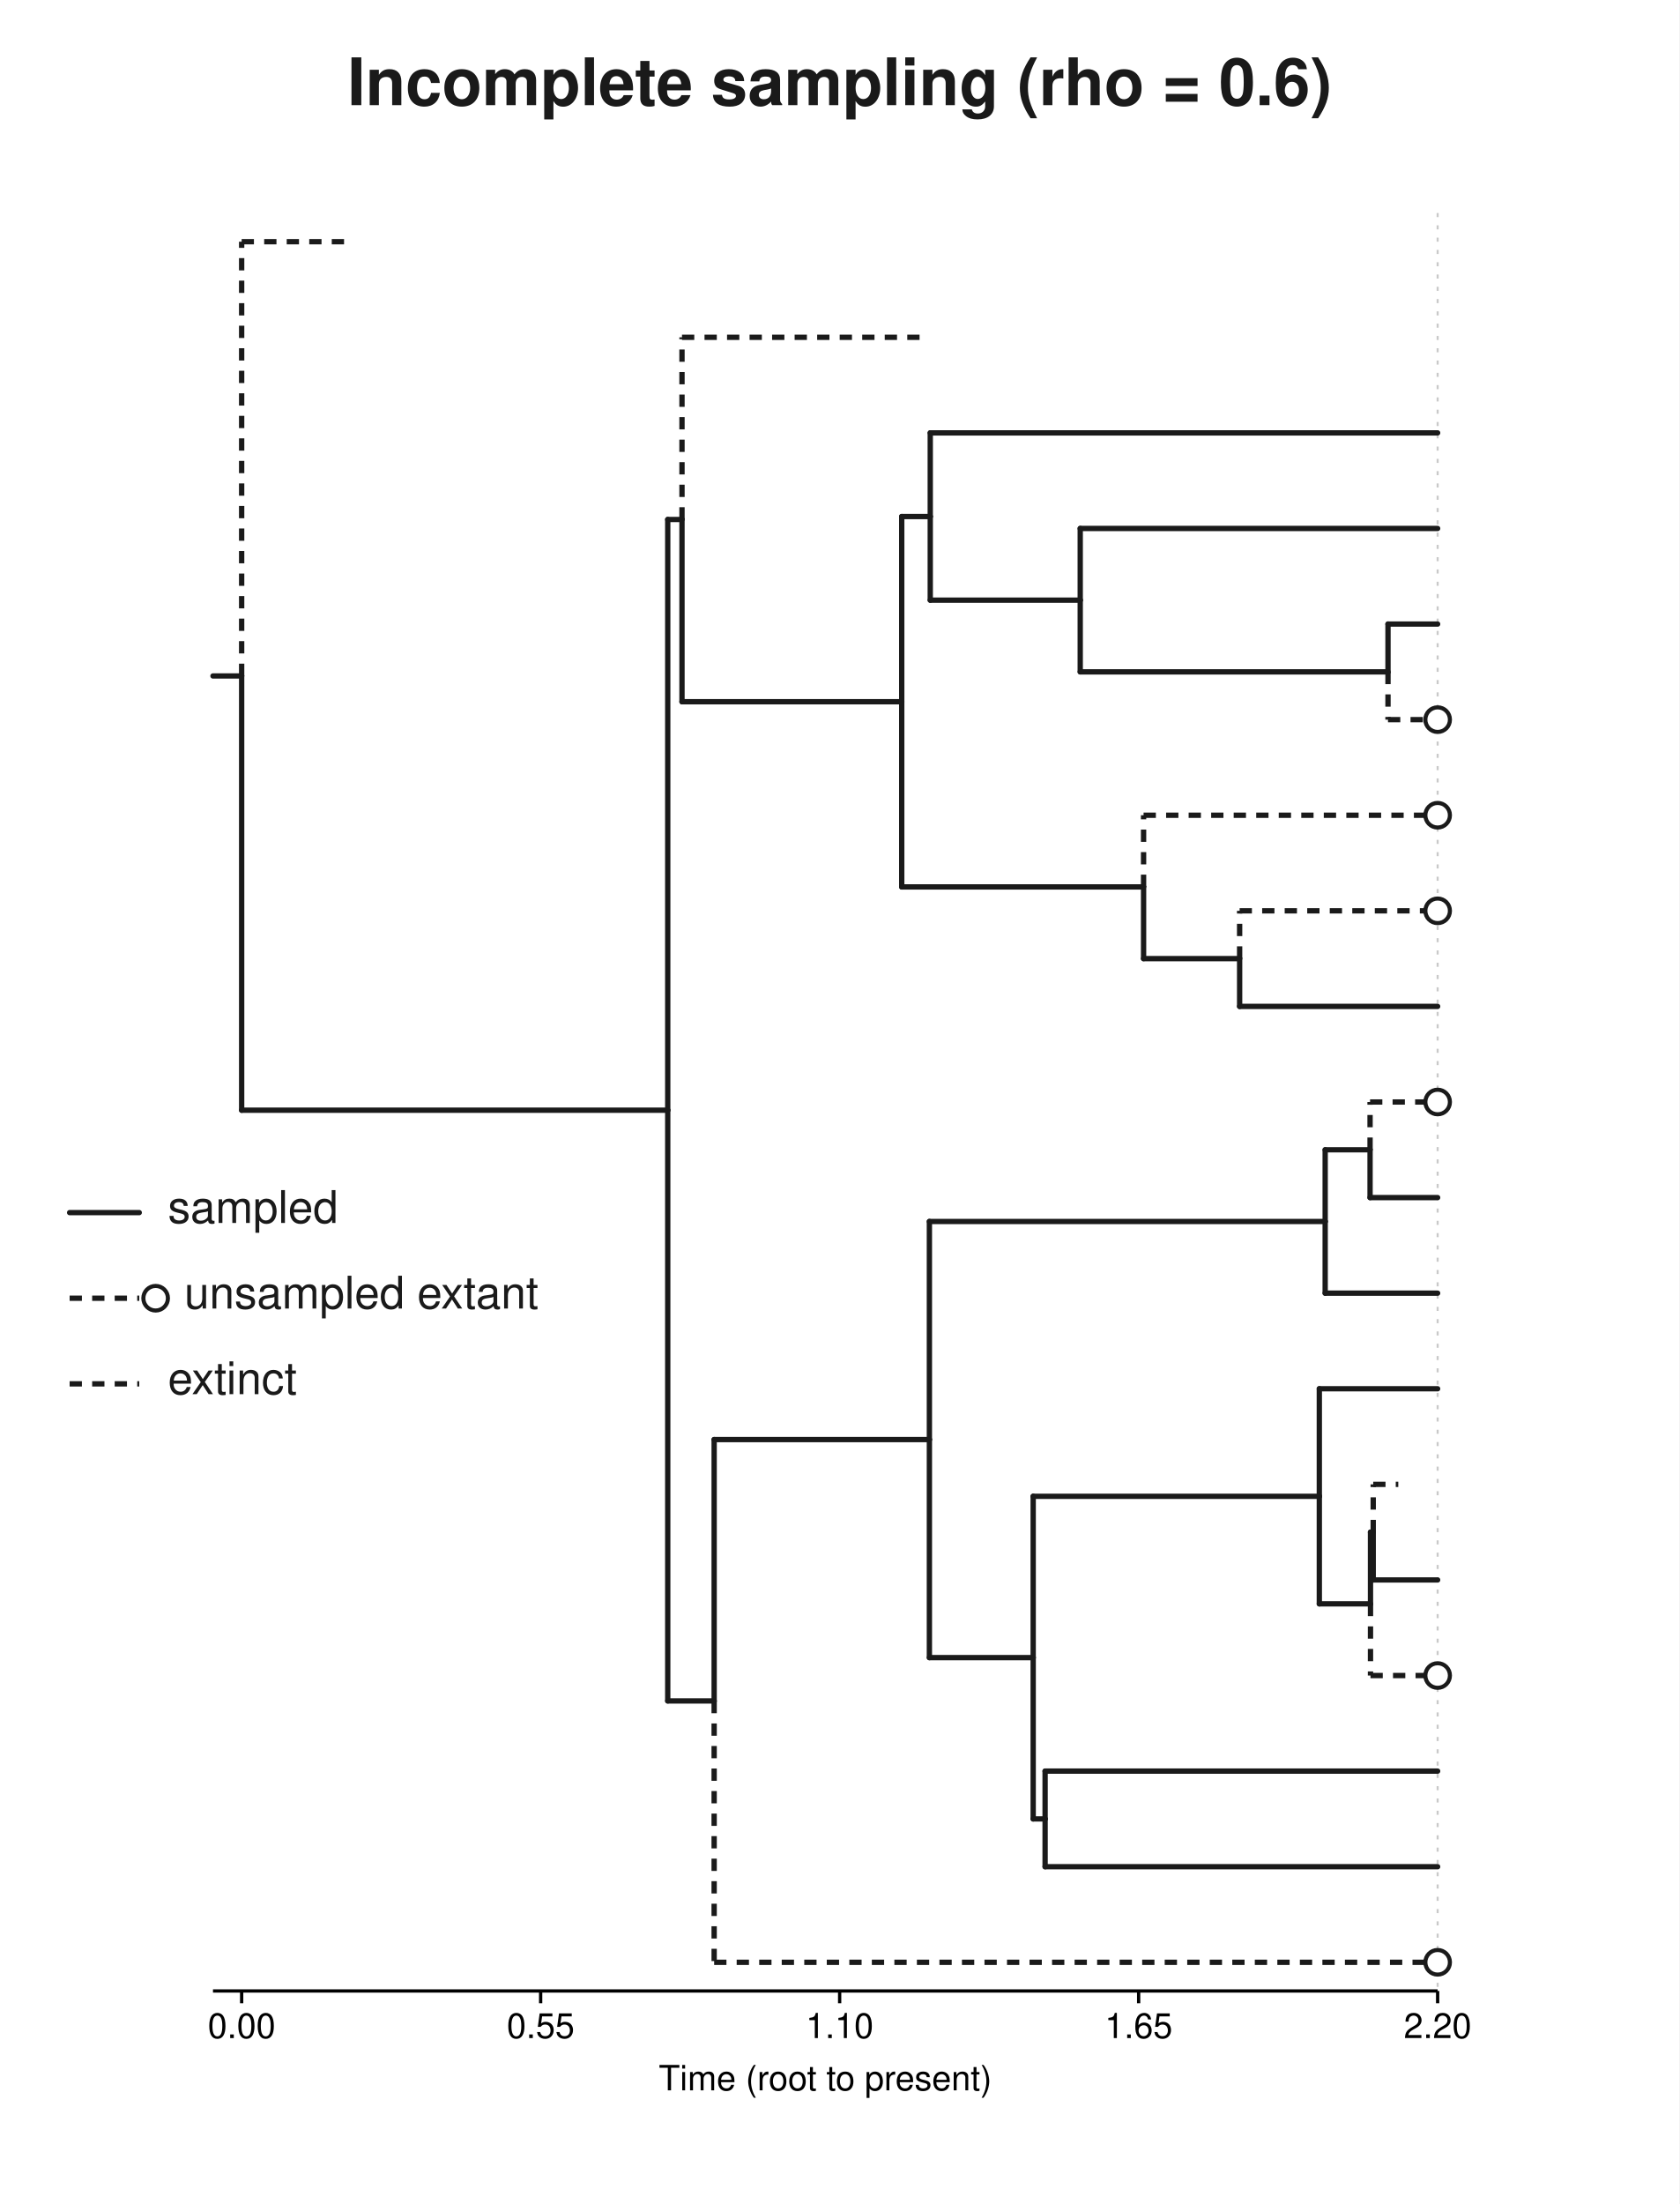
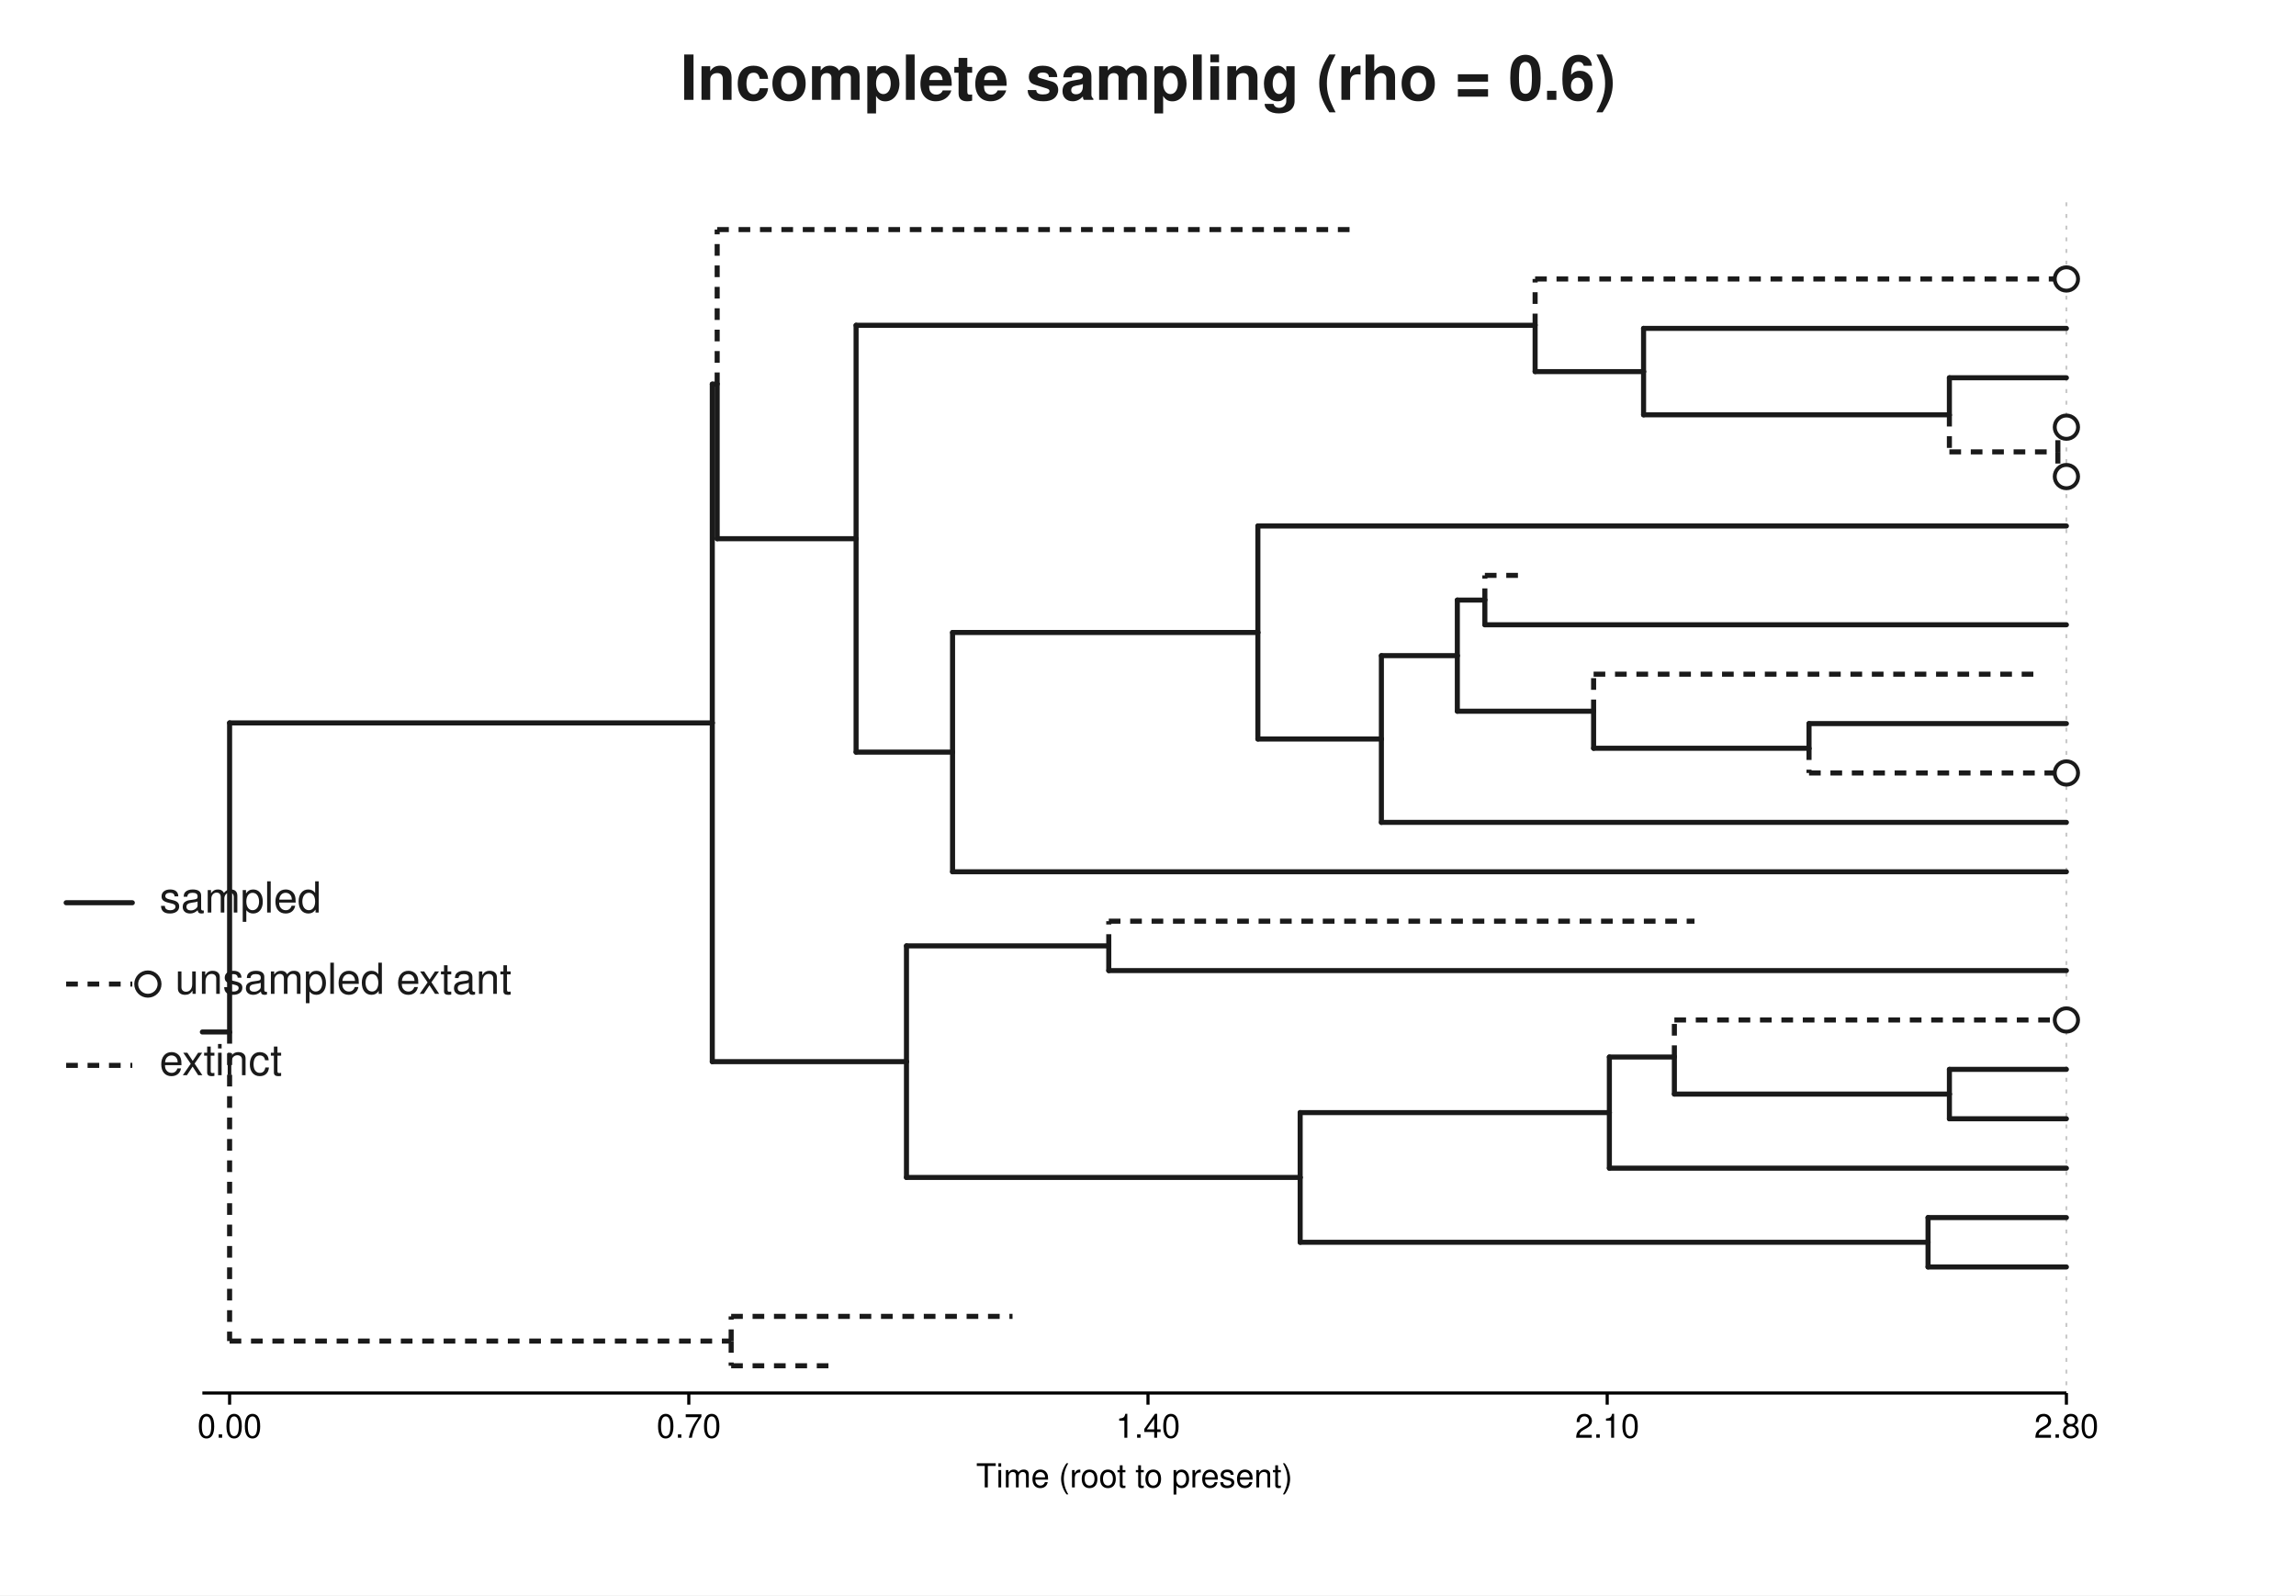
- <svg xmlns="http://www.w3.org/2000/svg" width="820" height="1076" viewBox="-410.0 -538.0 820 1076">
+ <svg xmlns="http://www.w3.org/2000/svg" width="1180" height="820" viewBox="-590.0 -410.0 1180 820">
  <defs>
</defs>
-   <rect x="-410.0" y="-538.0" width="820" height="1076" fill="white" />
-   <path d="M292.0,-434.0 L292.0,434.0" stroke="#c9c9c9" stroke-width="1.0" stroke-dasharray="2,4" />
-   <path d="M-292.0,-420.0 L-239.105,-420.0" stroke="#1a1a1a" stroke-width="2.6" stroke-dasharray="6,5" stroke-linecap="butt" />
-   <path d="M-76.984,-373.333 L41.545,-373.333" stroke="#1a1a1a" stroke-width="2.6" stroke-dasharray="6,5" stroke-linecap="butt" />
-   <path d="M44.242,-326.667 L292.0,-326.667" stroke="#1a1a1a" stroke-width="2.6" stroke-linecap="round" />
-   <path d="M117.473,-280.0 L292.0,-280.0" stroke="#1a1a1a" stroke-width="2.6" stroke-linecap="round" />
-   <path d="M267.758,-233.333 L292.0,-233.333" stroke="#1a1a1a" stroke-width="2.6" stroke-linecap="round" />
-   <path d="M267.758,-186.667 L292.0,-186.667" stroke="#1a1a1a" stroke-width="2.6" stroke-dasharray="6,5" stroke-linecap="butt" />
-   <path d="M117.473,-210.0 L267.758,-210.0" stroke="#1a1a1a" stroke-width="2.6" stroke-linecap="round" />
-   <path d="M267.758,-210.0 L267.758,-233.333" stroke="#1a1a1a" stroke-width="2.6" stroke-linecap="round" />
-   <path d="M267.758,-210.0 L267.758,-186.667" stroke="#1a1a1a" stroke-width="2.6" stroke-dasharray="6,5" stroke-linecap="butt" />
-   <path d="M44.242,-245.0 L117.473,-245.0" stroke="#1a1a1a" stroke-width="2.6" stroke-linecap="round" />
-   <path d="M117.473,-245.0 L117.473,-280.0" stroke="#1a1a1a" stroke-width="2.6" stroke-linecap="round" />
-   <path d="M117.473,-245.0 L117.473,-210.0" stroke="#1a1a1a" stroke-width="2.6" stroke-linecap="round" />
-   <path d="M30.312,-285.833 L44.242,-285.833" stroke="#1a1a1a" stroke-width="2.6" stroke-linecap="round" />
-   <path d="M44.242,-285.833 L44.242,-326.667" stroke="#1a1a1a" stroke-width="2.6" stroke-linecap="round" />
-   <path d="M44.242,-285.833 L44.242,-245.0" stroke="#1a1a1a" stroke-width="2.6" stroke-linecap="round" />
-   <path d="M148.408,-140.0 L292.0,-140.0" stroke="#1a1a1a" stroke-width="2.6" stroke-dasharray="6,5" stroke-linecap="butt" />
-   <path d="M195.311,-93.333 L292.0,-93.333" stroke="#1a1a1a" stroke-width="2.6" stroke-dasharray="6,5" stroke-linecap="butt" />
-   <path d="M195.311,-46.667 L292.0,-46.667" stroke="#1a1a1a" stroke-width="2.6" stroke-linecap="round" />
-   <path d="M148.408,-70 L195.311,-70" stroke="#1a1a1a" stroke-width="2.6" stroke-linecap="round" />
-   <path d="M195.311,-70 L195.311,-93.333" stroke="#1a1a1a" stroke-width="2.6" stroke-dasharray="6,5" stroke-linecap="butt" />
-   <path d="M195.311,-70 L195.311,-46.667" stroke="#1a1a1a" stroke-width="2.6" stroke-linecap="round" />
-   <path d="M30.312,-105 L148.408,-105" stroke="#1a1a1a" stroke-width="2.6" stroke-linecap="round" />
-   <path d="M148.408,-105 L148.408,-140.0" stroke="#1a1a1a" stroke-width="2.6" stroke-dasharray="6,5" stroke-linecap="butt" />
-   <path d="M148.408,-105 L148.408,-70" stroke="#1a1a1a" stroke-width="2.6" stroke-linecap="round" />
-   <path d="M-76.984,-195.417 L30.312,-195.417" stroke="#1a1a1a" stroke-width="2.6" stroke-linecap="round" />
-   <path d="M30.312,-195.417 L30.312,-285.833" stroke="#1a1a1a" stroke-width="2.6" stroke-linecap="round" />
-   <path d="M30.312,-195.417 L30.312,-105" stroke="#1a1a1a" stroke-width="2.6" stroke-linecap="round" />
-   <path d="M-83.945,-284.375 L-76.984,-284.375" stroke="#1a1a1a" stroke-width="2.6" stroke-linecap="round" />
-   <path d="M-76.984,-284.375 L-76.984,-373.333" stroke="#1a1a1a" stroke-width="2.6" stroke-dasharray="6,5" stroke-linecap="butt" />
-   <path d="M-76.984,-284.375 L-76.984,-195.417" stroke="#1a1a1a" stroke-width="2.6" stroke-linecap="round" />
-   <path d="M258.999,0.0 L292.0,0.0" stroke="#1a1a1a" stroke-width="2.6" stroke-dasharray="6,5" stroke-linecap="butt" />
-   <path d="M258.999,46.667 L292.0,46.667" stroke="#1a1a1a" stroke-width="2.6" stroke-linecap="round" />
-   <path d="M237.08,23.333 L258.999,23.333" stroke="#1a1a1a" stroke-width="2.6" stroke-linecap="round" />
-   <path d="M258.999,23.333 L258.999,0.0" stroke="#1a1a1a" stroke-width="2.6" stroke-dasharray="6,5" stroke-linecap="butt" />
-   <path d="M258.999,23.333 L258.999,46.667" stroke="#1a1a1a" stroke-width="2.6" stroke-linecap="round" />
-   <path d="M237.08,93.333 L292.0,93.333" stroke="#1a1a1a" stroke-width="2.6" stroke-linecap="round" />
-   <path d="M43.818,58.333 L237.08,58.333" stroke="#1a1a1a" stroke-width="2.6" stroke-linecap="round" />
-   <path d="M237.08,58.333 L237.08,23.333" stroke="#1a1a1a" stroke-width="2.6" stroke-linecap="round" />
-   <path d="M237.08,58.333 L237.08,93.333" stroke="#1a1a1a" stroke-width="2.6" stroke-linecap="round" />
-   <path d="M234.226,140.0 L292.0,140.0" stroke="#1a1a1a" stroke-width="2.6" stroke-linecap="round" />
-   <path d="M260.543,186.667 L272.784,186.667" stroke="#1a1a1a" stroke-width="2.6" stroke-dasharray="6,5" stroke-linecap="butt" />
-   <path d="M260.543,233.333 L292.0,233.333" stroke="#1a1a1a" stroke-width="2.6" stroke-linecap="round" />
-   <path d="M259.208,210 L260.543,210" stroke="#1a1a1a" stroke-width="2.6" stroke-linecap="round" />
-   <path d="M260.543,210 L260.543,186.667" stroke="#1a1a1a" stroke-width="2.6" stroke-dasharray="6,5" stroke-linecap="butt" />
-   <path d="M260.543,210 L260.543,233.333" stroke="#1a1a1a" stroke-width="2.6" stroke-linecap="round" />
-   <path d="M259.208,280.0 L292.0,280.0" stroke="#1a1a1a" stroke-width="2.6" stroke-dasharray="6,5" stroke-linecap="butt" />
-   <path d="M234.226,245 L259.208,245" stroke="#1a1a1a" stroke-width="2.6" stroke-linecap="round" />
-   <path d="M259.208,245 L259.208,210" stroke="#1a1a1a" stroke-width="2.6" stroke-linecap="round" />
-   <path d="M259.208,245 L259.208,280.0" stroke="#1a1a1a" stroke-width="2.6" stroke-dasharray="6,5" stroke-linecap="butt" />
-   <path d="M94.504,192.5 L234.226,192.5" stroke="#1a1a1a" stroke-width="2.6" stroke-linecap="round" />
-   <path d="M234.226,192.5 L234.226,140.0" stroke="#1a1a1a" stroke-width="2.6" stroke-linecap="round" />
-   <path d="M234.226,192.5 L234.226,245" stroke="#1a1a1a" stroke-width="2.6" stroke-linecap="round" />
-   <path d="M100.322,326.667 L292.0,326.667" stroke="#1a1a1a" stroke-width="2.6" stroke-linecap="round" />
-   <path d="M100.322,373.333 L292.0,373.333" stroke="#1a1a1a" stroke-width="2.6" stroke-linecap="round" />
-   <path d="M94.504,350 L100.322,350" stroke="#1a1a1a" stroke-width="2.6" stroke-linecap="round" />
-   <path d="M100.322,350 L100.322,326.667" stroke="#1a1a1a" stroke-width="2.6" stroke-linecap="round" />
-   <path d="M100.322,350 L100.322,373.333" stroke="#1a1a1a" stroke-width="2.6" stroke-linecap="round" />
-   <path d="M43.818,271.25 L94.504,271.25" stroke="#1a1a1a" stroke-width="2.6" stroke-linecap="round" />
-   <path d="M94.504,271.25 L94.504,192.5" stroke="#1a1a1a" stroke-width="2.6" stroke-linecap="round" />
-   <path d="M94.504,271.25 L94.504,350" stroke="#1a1a1a" stroke-width="2.6" stroke-linecap="round" />
-   <path d="M-61.281,164.792 L43.818,164.792" stroke="#1a1a1a" stroke-width="2.6" stroke-linecap="round" />
-   <path d="M43.818,164.792 L43.818,58.333" stroke="#1a1a1a" stroke-width="2.6" stroke-linecap="round" />
-   <path d="M43.818,164.792 L43.818,271.25" stroke="#1a1a1a" stroke-width="2.6" stroke-linecap="round" />
-   <path d="M-61.281,420.0 L292.0,420.0" stroke="#1a1a1a" stroke-width="2.6" stroke-dasharray="6,5" stroke-linecap="butt" />
-   <path d="M-83.945,292.396 L-61.281,292.396" stroke="#1a1a1a" stroke-width="2.6" stroke-linecap="round" />
-   <path d="M-61.281,292.396 L-61.281,164.792" stroke="#1a1a1a" stroke-width="2.6" stroke-linecap="round" />
-   <path d="M-61.281,292.396 L-61.281,420.0" stroke="#1a1a1a" stroke-width="2.6" stroke-dasharray="6,5" stroke-linecap="butt" />
-   <path d="M-292.0,4.01 L-83.945,4.01" stroke="#1a1a1a" stroke-width="2.6" stroke-linecap="round" />
-   <path d="M-83.945,4.01 L-83.945,-284.375" stroke="#1a1a1a" stroke-width="2.6" stroke-linecap="round" />
-   <path d="M-83.945,4.01 L-83.945,292.396" stroke="#1a1a1a" stroke-width="2.6" stroke-linecap="round" />
-   <path d="M-306.0,-207.995 L-292.0,-207.995" stroke="#1a1a1a" stroke-width="2.6" stroke-linecap="round" />
-   <path d="M-292.0,-207.995 L-292.0,-420.0" stroke="#1a1a1a" stroke-width="2.6" stroke-dasharray="6,5" stroke-linecap="butt" />
-   <path d="M-292.0,-207.995 L-292.0,4.01" stroke="#1a1a1a" stroke-width="2.6" stroke-linecap="round" />
-   <circle cx="292.0" cy="-186.667" r="6.0" fill="#ffffff" stroke="#1a1a1a" stroke-width="2" />
-   <circle cx="292.0" cy="-140.0" r="6.0" fill="#ffffff" stroke="#1a1a1a" stroke-width="2" />
-   <circle cx="292.0" cy="-93.333" r="6.0" fill="#ffffff" stroke="#1a1a1a" stroke-width="2" />
-   <circle cx="292.0" cy="0.0" r="6.0" fill="#ffffff" stroke="#1a1a1a" stroke-width="2" />
-   <circle cx="292.0" cy="280.0" r="6.0" fill="#ffffff" stroke="#1a1a1a" stroke-width="2" />
-   <circle cx="292.0" cy="420.0" r="6.0" fill="#ffffff" stroke="#1a1a1a" stroke-width="2" />
-   <path d="M-306.0,434.0 L292.0,434.0" stroke="black" stroke-width="1.6" />
-   <path d="M-292.0,434.0 L-292.0,440.0" stroke="black" stroke-width="1.6" />
-   <text x="-292.0" y="457.0" font-size="17" text-anchor="middle" font-family="Helvetica">0.00</text>
-   <path d="M-146.0,434.0 L-146.0,440.0" stroke="black" stroke-width="1.6" />
-   <text x="-146.0" y="457.0" font-size="17" text-anchor="middle" font-family="Helvetica">0.55</text>
-   <path d="M0.0,434.0 L0.0,440.0" stroke="black" stroke-width="1.6" />
-   <text x="0.0" y="457.0" font-size="17" text-anchor="middle" font-family="Helvetica">1.10</text>
-   <path d="M146,434.0 L146,440.0" stroke="black" stroke-width="1.6" />
-   <text x="146" y="457.0" font-size="17" text-anchor="middle" font-family="Helvetica">1.65</text>
-   <path d="M292.0,434.0 L292.0,440.0" stroke="black" stroke-width="1.6" />
-   <text x="292.0" y="457.0" font-size="17" text-anchor="middle" font-family="Helvetica">2.20</text>
-   <text x="-7.0" y="482.5" font-size="17" text-anchor="middle" font-family="Helvetica">Time (root to present)</text>
-   <text x="0" y="-494.0" font-size="32" font-weight="bold" font-family="Helvetica" text-anchor="middle" dominant-baseline="central" fill="#1a1a1a">Incomplete sampling (rho = 0.6)</text>
-   <path d="M-376.0,54 L-342.0,54" stroke="#1a1a1a" stroke-width="2.6" stroke-linecap="round" />
-   <text x="-328.0" y="54" font-size="22" font-family="Helvetica" text-anchor="start" dominant-baseline="central" fill="#1a1a1a">sampled</text>
-   <path d="M-376.0,95.8 L-342.0,95.8" stroke="#1a1a1a" stroke-width="2.6" stroke-dasharray="6,5" stroke-linecap="butt" />
-   <circle cx="-334.0" cy="95.8" r="6.0" fill="#ffffff" stroke="#1a1a1a" stroke-width="2" />
-   <text x="-320.0" y="95.8" font-size="22" font-family="Helvetica" text-anchor="start" dominant-baseline="central" fill="#1a1a1a">unsampled extant</text>
-   <path d="M-376.0,137.6 L-342.0,137.6" stroke="#1a1a1a" stroke-width="2.6" stroke-dasharray="6,5" stroke-linecap="butt" />
-   <text x="-328.0" y="137.6" font-size="22" font-family="Helvetica" text-anchor="start" dominant-baseline="central" fill="#1a1a1a">extinct</text>
+   <rect x="-590.0" y="-410.0" width="1180" height="820" fill="white" />
+   <path d="M472.0,-306.0 L472.0,306.0" stroke="#c9c9c9" stroke-width="1.0" stroke-dasharray="2,4" />
+   <path d="M-221.419,-292.0 L108.213,-292.0" stroke="#1a1a1a" stroke-width="2.6" stroke-dasharray="6,5" stroke-linecap="butt" />
+   <path d="M198.952,-266.609 L472.0,-266.609" stroke="#1a1a1a" stroke-width="2.6" stroke-dasharray="6,5" stroke-linecap="butt" />
+   <path d="M254.694,-241.217 L472.0,-241.217" stroke="#1a1a1a" stroke-width="2.6" stroke-linecap="round" />
+   <path d="M411.863,-215.826 L472.0,-215.826" stroke="#1a1a1a" stroke-width="2.6" stroke-linecap="round" />
+   <path d="M467.615,-190.435 L472.0,-190.435" stroke="#1a1a1a" stroke-width="2.6" stroke-dasharray="6,5" stroke-linecap="butt" />
+   <path d="M467.615,-165.043 L472.0,-165.043" stroke="#1a1a1a" stroke-width="2.6" stroke-dasharray="6,5" stroke-linecap="butt" />
+   <path d="M411.863,-177.739 L467.615,-177.739" stroke="#1a1a1a" stroke-width="2.6" stroke-dasharray="6,5" stroke-linecap="butt" />
+   <path d="M467.615,-177.739 L467.615,-190.435" stroke="#1a1a1a" stroke-width="2.6" stroke-dasharray="6,5" stroke-linecap="butt" />
+   <path d="M467.615,-177.739 L467.615,-165.043" stroke="#1a1a1a" stroke-width="2.6" stroke-dasharray="6,5" stroke-linecap="butt" />
+   <path d="M254.694,-196.783 L411.863,-196.783" stroke="#1a1a1a" stroke-width="2.6" stroke-linecap="round" />
+   <path d="M411.863,-196.783 L411.863,-215.826" stroke="#1a1a1a" stroke-width="2.6" stroke-linecap="round" />
+   <path d="M411.863,-196.783 L411.863,-177.739" stroke="#1a1a1a" stroke-width="2.6" stroke-dasharray="6,5" stroke-linecap="butt" />
+   <path d="M198.952,-219.0 L254.694,-219.0" stroke="#1a1a1a" stroke-width="2.6" stroke-linecap="round" />
+   <path d="M254.694,-219.0 L254.694,-241.217" stroke="#1a1a1a" stroke-width="2.6" stroke-linecap="round" />
+   <path d="M254.694,-219.0 L254.694,-196.783" stroke="#1a1a1a" stroke-width="2.6" stroke-linecap="round" />
+   <path d="M-150.026,-242.804 L198.952,-242.804" stroke="#1a1a1a" stroke-width="2.6" stroke-linecap="round" />
+   <path d="M198.952,-242.804 L198.952,-266.609" stroke="#1a1a1a" stroke-width="2.6" stroke-dasharray="6,5" stroke-linecap="butt" />
+   <path d="M198.952,-242.804 L198.952,-219.0" stroke="#1a1a1a" stroke-width="2.6" stroke-linecap="round" />
+   <path d="M56.47,-139.652 L472.0,-139.652" stroke="#1a1a1a" stroke-width="2.6" stroke-linecap="round" />
+   <path d="M173.127,-114.261 L190.85,-114.261" stroke="#1a1a1a" stroke-width="2.6" stroke-dasharray="6,5" stroke-linecap="butt" />
+   <path d="M173.127,-88.87 L472.0,-88.87" stroke="#1a1a1a" stroke-width="2.6" stroke-linecap="round" />
+   <path d="M158.977,-101.565 L173.127,-101.565" stroke="#1a1a1a" stroke-width="2.6" stroke-linecap="round" />
+   <path d="M173.127,-101.565 L173.127,-114.261" stroke="#1a1a1a" stroke-width="2.6" stroke-dasharray="6,5" stroke-linecap="butt" />
+   <path d="M173.127,-101.565 L173.127,-88.87" stroke="#1a1a1a" stroke-width="2.6" stroke-linecap="round" />
+   <path d="M229.014,-63.478 L457.666,-63.478" stroke="#1a1a1a" stroke-width="2.6" stroke-dasharray="6,5" stroke-linecap="butt" />
+   <path d="M339.726,-38.087 L472.0,-38.087" stroke="#1a1a1a" stroke-width="2.6" stroke-linecap="round" />
+   <path d="M339.726,-12.696 L472.0,-12.696" stroke="#1a1a1a" stroke-width="2.6" stroke-dasharray="6,5" stroke-linecap="butt" />
+   <path d="M229.014,-25.391 L339.726,-25.391" stroke="#1a1a1a" stroke-width="2.6" stroke-linecap="round" />
+   <path d="M339.726,-25.391 L339.726,-38.087" stroke="#1a1a1a" stroke-width="2.6" stroke-linecap="round" />
+   <path d="M339.726,-25.391 L339.726,-12.696" stroke="#1a1a1a" stroke-width="2.6" stroke-dasharray="6,5" stroke-linecap="butt" />
+   <path d="M158.977,-44.435 L229.014,-44.435" stroke="#1a1a1a" stroke-width="2.6" stroke-linecap="round" />
+   <path d="M229.014,-44.435 L229.014,-63.478" stroke="#1a1a1a" stroke-width="2.6" stroke-dasharray="6,5" stroke-linecap="butt" />
+   <path d="M229.014,-44.435 L229.014,-25.391" stroke="#1a1a1a" stroke-width="2.6" stroke-linecap="round" />
+   <path d="M119.949,-73.0 L158.977,-73.0" stroke="#1a1a1a" stroke-width="2.6" stroke-linecap="round" />
+   <path d="M158.977,-73.0 L158.977,-101.565" stroke="#1a1a1a" stroke-width="2.6" stroke-linecap="round" />
+   <path d="M158.977,-73.0 L158.977,-44.435" stroke="#1a1a1a" stroke-width="2.6" stroke-linecap="round" />
+   <path d="M119.949,12.696 L472.0,12.696" stroke="#1a1a1a" stroke-width="2.6" stroke-linecap="round" />
+   <path d="M56.47,-30.152 L119.949,-30.152" stroke="#1a1a1a" stroke-width="2.6" stroke-linecap="round" />
+   <path d="M119.949,-30.152 L119.949,-73.0" stroke="#1a1a1a" stroke-width="2.6" stroke-linecap="round" />
+   <path d="M119.949,-30.152 L119.949,12.696" stroke="#1a1a1a" stroke-width="2.6" stroke-linecap="round" />
+   <path d="M-100.444,-84.902 L56.47,-84.902" stroke="#1a1a1a" stroke-width="2.6" stroke-linecap="round" />
+   <path d="M56.47,-84.902 L56.47,-139.652" stroke="#1a1a1a" stroke-width="2.6" stroke-linecap="round" />
+   <path d="M56.47,-84.902 L56.47,-30.152" stroke="#1a1a1a" stroke-width="2.6" stroke-linecap="round" />
+   <path d="M-100.444,38.087 L472.0,38.087" stroke="#1a1a1a" stroke-width="2.6" stroke-linecap="round" />
+   <path d="M-150.026,-23.408 L-100.444,-23.408" stroke="#1a1a1a" stroke-width="2.6" stroke-linecap="round" />
+   <path d="M-100.444,-23.408 L-100.444,-84.902" stroke="#1a1a1a" stroke-width="2.6" stroke-linecap="round" />
+   <path d="M-100.444,-23.408 L-100.444,38.087" stroke="#1a1a1a" stroke-width="2.6" stroke-linecap="round" />
+   <path d="M-221.419,-133.106 L-150.026,-133.106" stroke="#1a1a1a" stroke-width="2.6" stroke-linecap="round" />
+   <path d="M-150.026,-133.106 L-150.026,-242.804" stroke="#1a1a1a" stroke-width="2.6" stroke-linecap="round" />
+   <path d="M-150.026,-133.106 L-150.026,-23.408" stroke="#1a1a1a" stroke-width="2.6" stroke-linecap="round" />
+   <path d="M-223.929,-212.553 L-221.419,-212.553" stroke="#1a1a1a" stroke-width="2.6" stroke-linecap="round" />
+   <path d="M-221.419,-212.553 L-221.419,-292.0" stroke="#1a1a1a" stroke-width="2.6" stroke-dasharray="6,5" stroke-linecap="butt" />
+   <path d="M-221.419,-212.553 L-221.419,-133.106" stroke="#1a1a1a" stroke-width="2.6" stroke-linecap="round" />
+   <path d="M-20.162,63.478 L280.863,63.478" stroke="#1a1a1a" stroke-width="2.6" stroke-dasharray="6,5" stroke-linecap="butt" />
+   <path d="M-20.162,88.87 L472.0,88.87" stroke="#1a1a1a" stroke-width="2.6" stroke-linecap="round" />
+   <path d="M-124.131,76.174 L-20.162,76.174" stroke="#1a1a1a" stroke-width="2.6" stroke-linecap="round" />
+   <path d="M-20.162,76.174 L-20.162,63.478" stroke="#1a1a1a" stroke-width="2.6" stroke-dasharray="6,5" stroke-linecap="butt" />
+   <path d="M-20.162,76.174 L-20.162,88.87" stroke="#1a1a1a" stroke-width="2.6" stroke-linecap="round" />
+   <path d="M270.523,114.261 L472.0,114.261" stroke="#1a1a1a" stroke-width="2.6" stroke-dasharray="6,5" stroke-linecap="butt" />
+   <path d="M411.871,139.652 L472.0,139.652" stroke="#1a1a1a" stroke-width="2.6" stroke-linecap="round" />
+   <path d="M411.871,165.043 L472.0,165.043" stroke="#1a1a1a" stroke-width="2.6" stroke-linecap="round" />
+   <path d="M270.523,152.348 L411.871,152.348" stroke="#1a1a1a" stroke-width="2.6" stroke-linecap="round" />
+   <path d="M411.871,152.348 L411.871,139.652" stroke="#1a1a1a" stroke-width="2.6" stroke-linecap="round" />
+   <path d="M411.871,152.348 L411.871,165.043" stroke="#1a1a1a" stroke-width="2.6" stroke-linecap="round" />
+   <path d="M237.113,133.304 L270.523,133.304" stroke="#1a1a1a" stroke-width="2.6" stroke-linecap="round" />
+   <path d="M270.523,133.304 L270.523,114.261" stroke="#1a1a1a" stroke-width="2.6" stroke-dasharray="6,5" stroke-linecap="butt" />
+   <path d="M270.523,133.304 L270.523,152.348" stroke="#1a1a1a" stroke-width="2.6" stroke-linecap="round" />
+   <path d="M237.113,190.435 L472.0,190.435" stroke="#1a1a1a" stroke-width="2.6" stroke-linecap="round" />
+   <path d="M78.207,161.87 L237.113,161.87" stroke="#1a1a1a" stroke-width="2.6" stroke-linecap="round" />
+   <path d="M237.113,161.87 L237.113,133.304" stroke="#1a1a1a" stroke-width="2.6" stroke-linecap="round" />
+   <path d="M237.113,161.87 L237.113,190.435" stroke="#1a1a1a" stroke-width="2.6" stroke-linecap="round" />
+   <path d="M400.894,215.826 L472.0,215.826" stroke="#1a1a1a" stroke-width="2.6" stroke-linecap="round" />
+   <path d="M400.894,241.217 L472.0,241.217" stroke="#1a1a1a" stroke-width="2.6" stroke-linecap="round" />
+   <path d="M78.207,228.522 L400.894,228.522" stroke="#1a1a1a" stroke-width="2.6" stroke-linecap="round" />
+   <path d="M400.894,228.522 L400.894,215.826" stroke="#1a1a1a" stroke-width="2.6" stroke-linecap="round" />
+   <path d="M400.894,228.522 L400.894,241.217" stroke="#1a1a1a" stroke-width="2.6" stroke-linecap="round" />
+   <path d="M-124.131,195.196 L78.207,195.196" stroke="#1a1a1a" stroke-width="2.6" stroke-linecap="round" />
+   <path d="M78.207,195.196 L78.207,161.87" stroke="#1a1a1a" stroke-width="2.6" stroke-linecap="round" />
+   <path d="M78.207,195.196 L78.207,228.522" stroke="#1a1a1a" stroke-width="2.6" stroke-linecap="round" />
+   <path d="M-223.929,135.685 L-124.131,135.685" stroke="#1a1a1a" stroke-width="2.6" stroke-linecap="round" />
+   <path d="M-124.131,135.685 L-124.131,76.174" stroke="#1a1a1a" stroke-width="2.6" stroke-linecap="round" />
+   <path d="M-124.131,135.685 L-124.131,195.196" stroke="#1a1a1a" stroke-width="2.6" stroke-linecap="round" />
+   <path d="M-472.0,-38.434 L-223.929,-38.434" stroke="#1a1a1a" stroke-width="2.6" stroke-linecap="round" />
+   <path d="M-223.929,-38.434 L-223.929,-212.553" stroke="#1a1a1a" stroke-width="2.6" stroke-linecap="round" />
+   <path d="M-223.929,-38.434 L-223.929,135.685" stroke="#1a1a1a" stroke-width="2.6" stroke-linecap="round" />
+   <path d="M-214.225,266.609 L-69.63,266.609" stroke="#1a1a1a" stroke-width="2.6" stroke-dasharray="6,5" stroke-linecap="butt" />
+   <path d="M-214.225,292.0 L-164.243,292.0" stroke="#1a1a1a" stroke-width="2.6" stroke-dasharray="6,5" stroke-linecap="butt" />
+   <path d="M-472.0,279.304 L-214.225,279.304" stroke="#1a1a1a" stroke-width="2.6" stroke-dasharray="6,5" stroke-linecap="butt" />
+   <path d="M-214.225,279.304 L-214.225,266.609" stroke="#1a1a1a" stroke-width="2.6" stroke-dasharray="6,5" stroke-linecap="butt" />
+   <path d="M-214.225,279.304 L-214.225,292.0" stroke="#1a1a1a" stroke-width="2.6" stroke-dasharray="6,5" stroke-linecap="butt" />
+   <path d="M-486.0,120.435 L-472.0,120.435" stroke="#1a1a1a" stroke-width="2.6" stroke-linecap="round" />
+   <path d="M-472.0,120.435 L-472.0,-38.434" stroke="#1a1a1a" stroke-width="2.6" stroke-linecap="round" />
+   <path d="M-472.0,120.435 L-472.0,279.304" stroke="#1a1a1a" stroke-width="2.6" stroke-dasharray="6,5" stroke-linecap="butt" />
+   <circle cx="472.0" cy="-266.609" r="6.0" fill="#ffffff" stroke="#1a1a1a" stroke-width="2" />
+   <circle cx="472.0" cy="-190.435" r="6.0" fill="#ffffff" stroke="#1a1a1a" stroke-width="2" />
+   <circle cx="472.0" cy="-165.043" r="6.0" fill="#ffffff" stroke="#1a1a1a" stroke-width="2" />
+   <circle cx="472.0" cy="-12.696" r="6.0" fill="#ffffff" stroke="#1a1a1a" stroke-width="2" />
+   <circle cx="472.0" cy="114.261" r="6.0" fill="#ffffff" stroke="#1a1a1a" stroke-width="2" />
+   <path d="M-486.0,306.0 L472.0,306.0" stroke="black" stroke-width="1.6" />
+   <path d="M-472.0,306.0 L-472.0,312.0" stroke="black" stroke-width="1.6" />
+   <text x="-472.0" y="329.0" font-size="17" text-anchor="middle" font-family="Helvetica">0.00</text>
+   <path d="M-236.0,306.0 L-236.0,312.0" stroke="black" stroke-width="1.6" />
+   <text x="-236.0" y="329.0" font-size="17" text-anchor="middle" font-family="Helvetica">0.70</text>
+   <path d="M0.0,306.0 L0.0,312.0" stroke="black" stroke-width="1.6" />
+   <text x="0.0" y="329.0" font-size="17" text-anchor="middle" font-family="Helvetica">1.40</text>
+   <path d="M236,306.0 L236,312.0" stroke="black" stroke-width="1.6" />
+   <text x="236" y="329.0" font-size="17" text-anchor="middle" font-family="Helvetica">2.10</text>
+   <path d="M472.0,306.0 L472.0,312.0" stroke="black" stroke-width="1.6" />
+   <text x="472.0" y="329.0" font-size="17" text-anchor="middle" font-family="Helvetica">2.80</text>
+   <text x="-7.0" y="354.5" font-size="17" text-anchor="middle" font-family="Helvetica">Time (root to present)</text>
+   <text x="0" y="-366.0" font-size="32" font-weight="bold" font-family="Helvetica" text-anchor="middle" dominant-baseline="central" fill="#1a1a1a">Incomplete sampling (rho = 0.6)</text>
+   <path d="M-556.0,54 L-522.0,54" stroke="#1a1a1a" stroke-width="2.6" stroke-linecap="round" />
+   <text x="-508.0" y="54" font-size="22" font-family="Helvetica" text-anchor="start" dominant-baseline="central" fill="#1a1a1a">sampled</text>
+   <path d="M-556.0,95.8 L-522.0,95.8" stroke="#1a1a1a" stroke-width="2.6" stroke-dasharray="6,5" stroke-linecap="butt" />
+   <circle cx="-514.0" cy="95.8" r="6.0" fill="#ffffff" stroke="#1a1a1a" stroke-width="2" />
+   <text x="-500.0" y="95.8" font-size="22" font-family="Helvetica" text-anchor="start" dominant-baseline="central" fill="#1a1a1a">unsampled extant</text>
+   <path d="M-556.0,137.6 L-522.0,137.6" stroke="#1a1a1a" stroke-width="2.6" stroke-dasharray="6,5" stroke-linecap="butt" />
+   <text x="-508.0" y="137.6" font-size="22" font-family="Helvetica" text-anchor="start" dominant-baseline="central" fill="#1a1a1a">extinct</text>
</svg>
